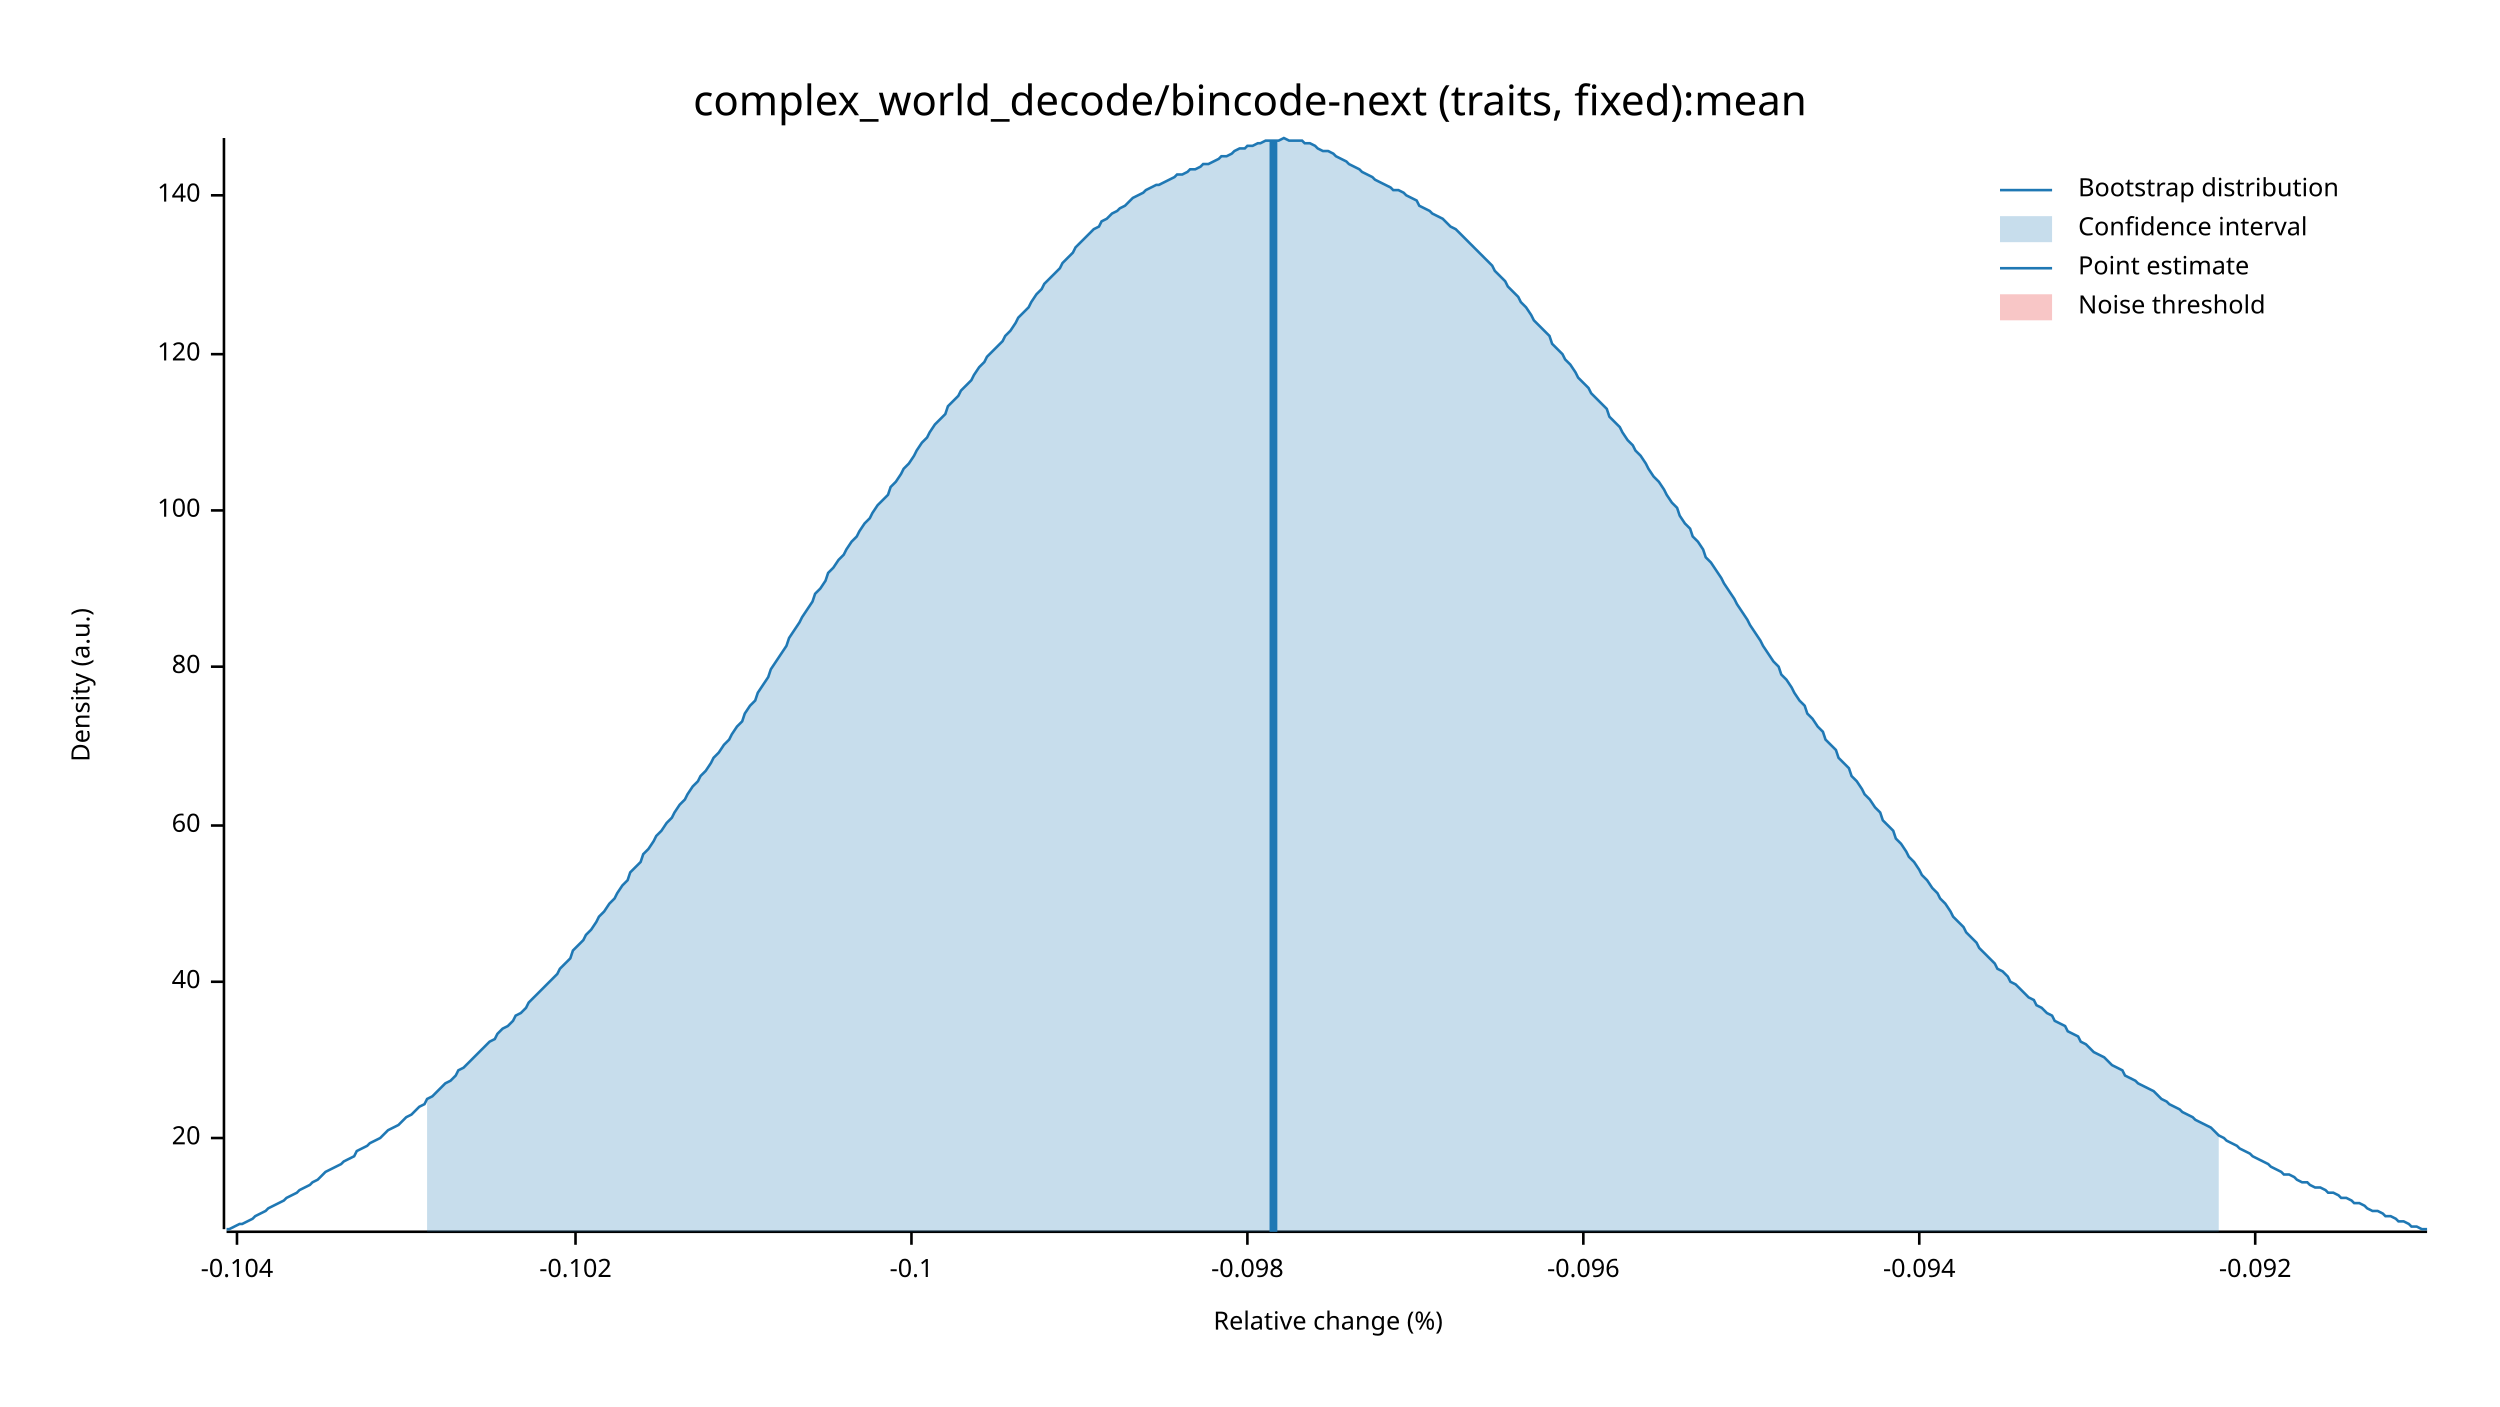
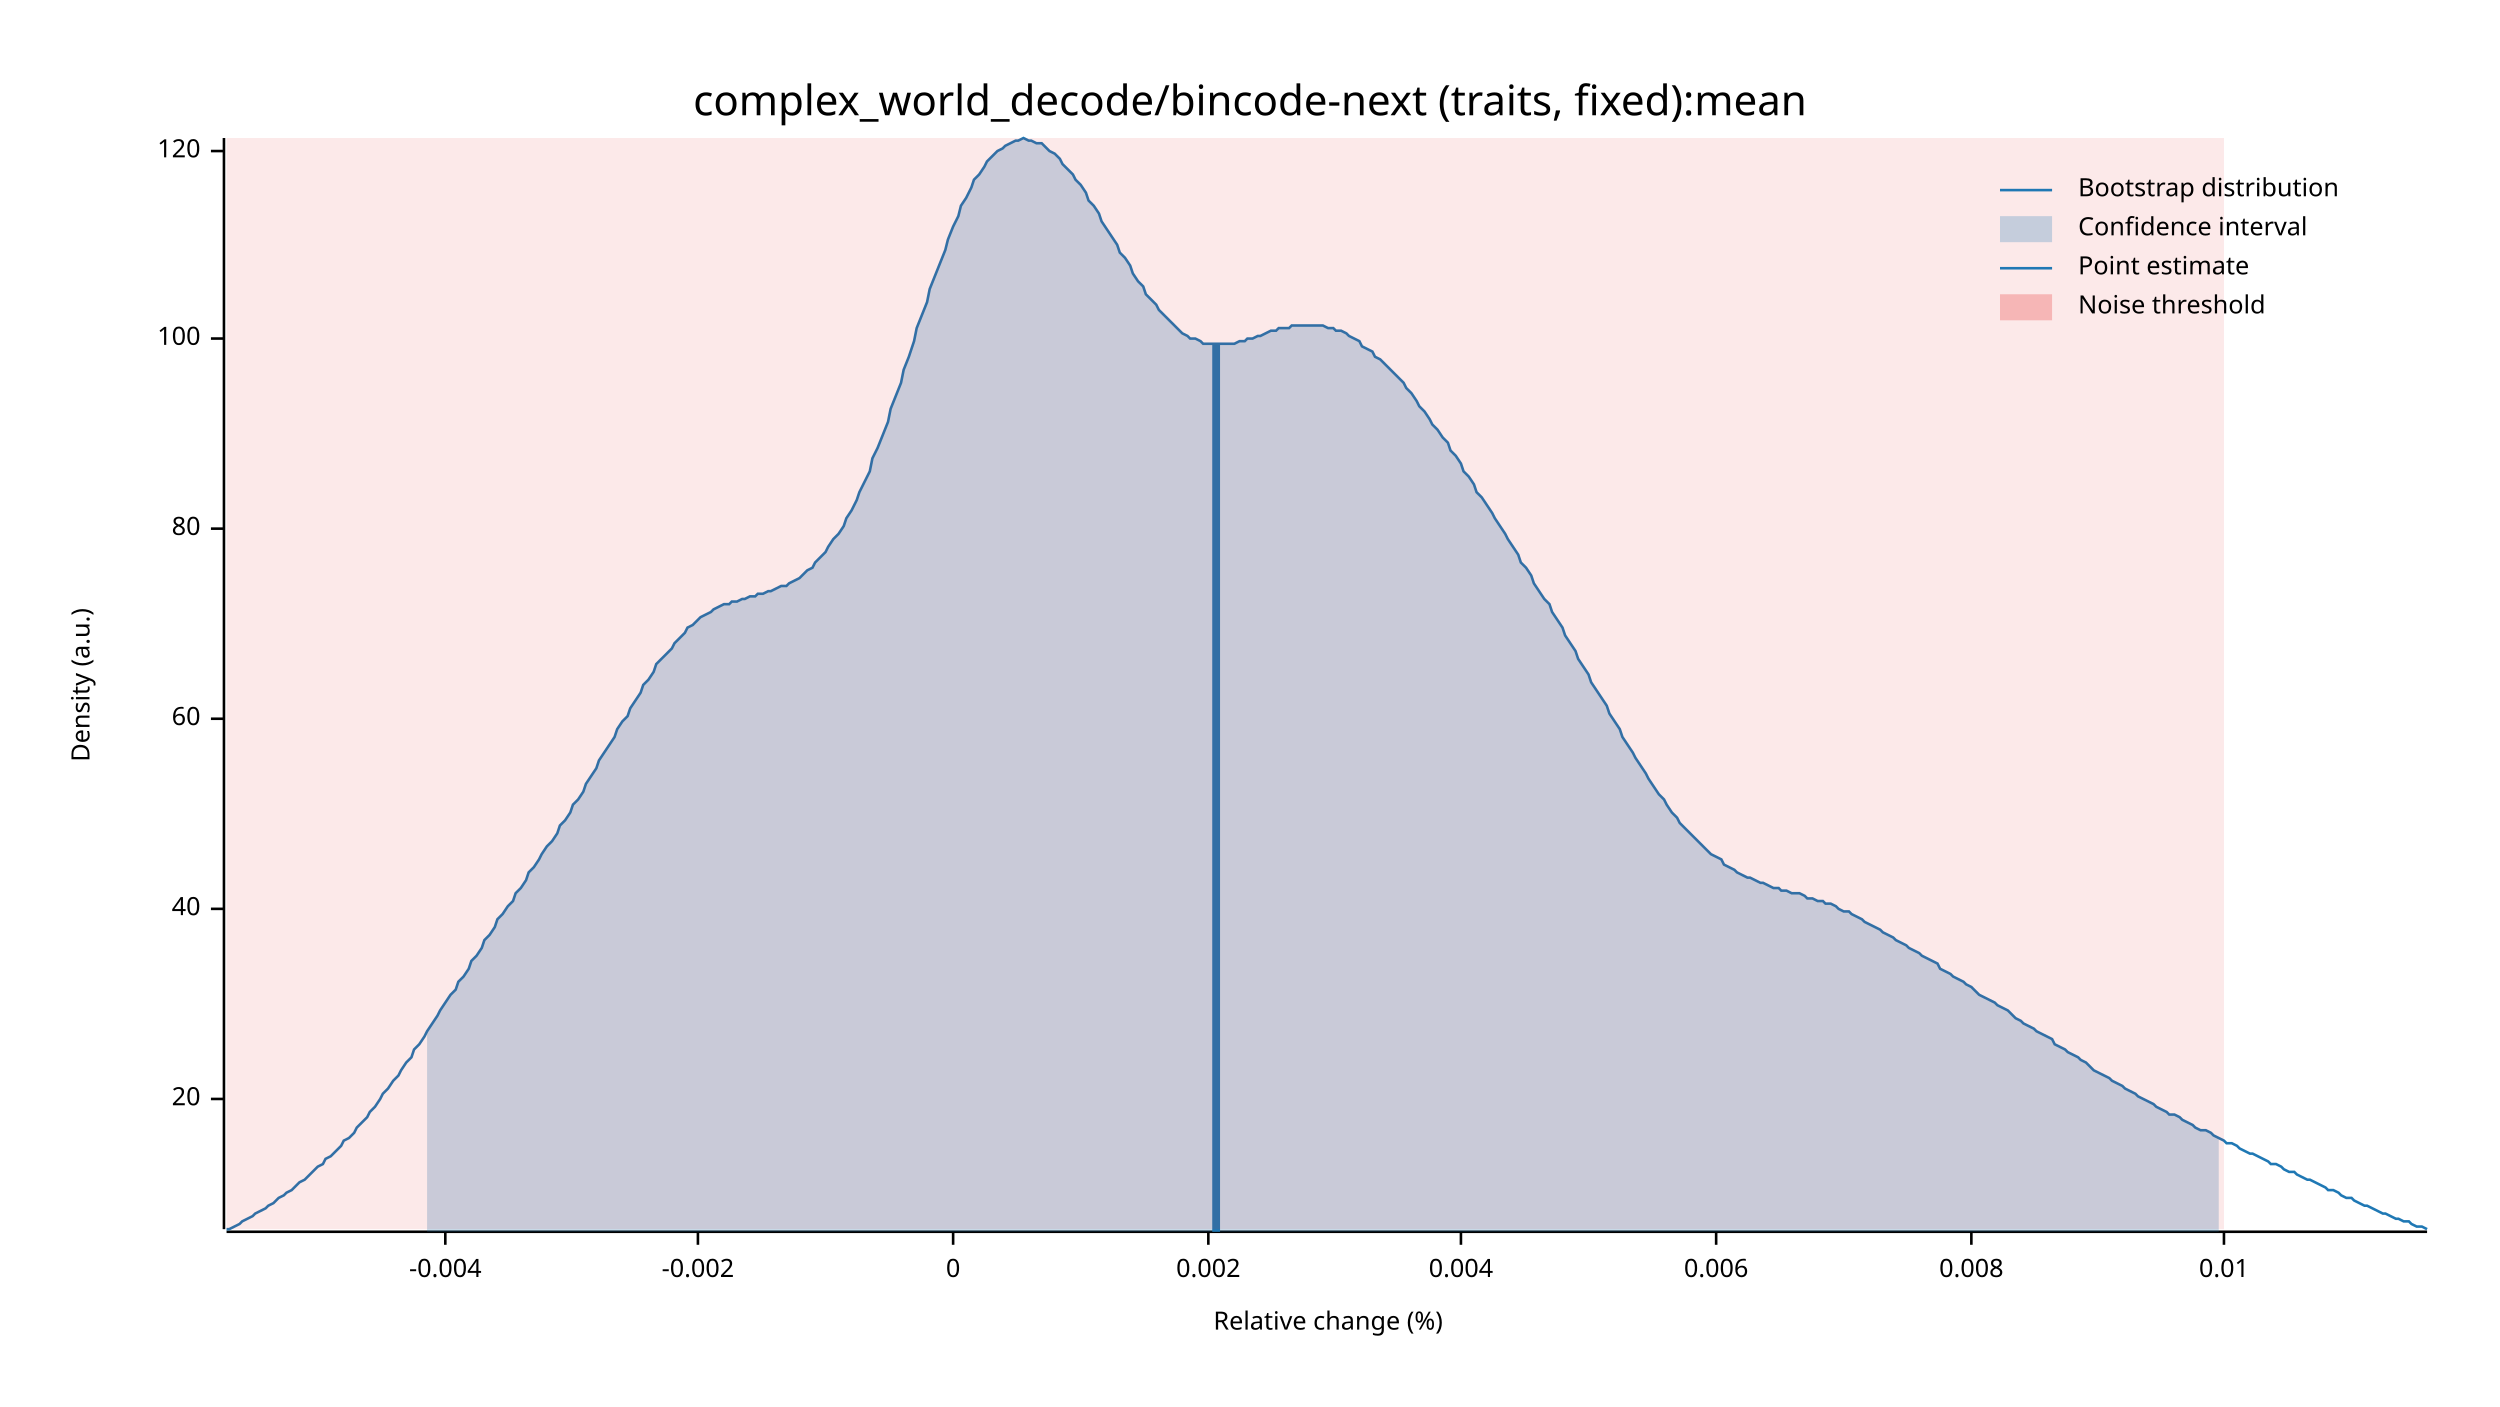
<svg xmlns="http://www.w3.org/2000/svg" width="960" height="540" viewBox="0 0 960 540">
  <text x="480" y="32" dy="0.76em" text-anchor="middle" font-family="sans-serif" font-size="16.129" opacity="1" fill="#000000">
complex_world_decode/bincode-next (traits, fixed):mean
</text>
  <text x="27" y="263" dy="0.76em" text-anchor="middle" font-family="sans-serif" font-size="9.677" opacity="1" fill="#000000" transform="rotate(270, 27, 263)">
Density (a.u.)
</text>
  <text x="510" y="513" dy="-0.5ex" text-anchor="middle" font-family="sans-serif" font-size="9.677" opacity="1" fill="#000000">
Relative change (%)
</text>
  <polyline fill="none" opacity="1" stroke="#000000" stroke-width="1" points="86,53 86,472 " />
-   <text x="77" y="437" dy="0.5ex" text-anchor="end" font-family="sans-serif" font-size="9.677" opacity="1" fill="#000000">
+   <text x="77" y="422" dy="0.5ex" text-anchor="end" font-family="sans-serif" font-size="9.677" opacity="1" fill="#000000">
20
</text>
-   <polyline fill="none" opacity="1" stroke="#000000" stroke-width="1" points="81,437 86,437 " />
-   <text x="77" y="377" dy="0.5ex" text-anchor="end" font-family="sans-serif" font-size="9.677" opacity="1" fill="#000000">
+   <polyline fill="none" opacity="1" stroke="#000000" stroke-width="1" points="81,422 86,422 " />
+   <text x="77" y="349" dy="0.5ex" text-anchor="end" font-family="sans-serif" font-size="9.677" opacity="1" fill="#000000">
40
</text>
-   <polyline fill="none" opacity="1" stroke="#000000" stroke-width="1" points="81,377 86,377 " />
-   <text x="77" y="317" dy="0.5ex" text-anchor="end" font-family="sans-serif" font-size="9.677" opacity="1" fill="#000000">
+   <polyline fill="none" opacity="1" stroke="#000000" stroke-width="1" points="81,349 86,349 " />
+   <text x="77" y="276" dy="0.5ex" text-anchor="end" font-family="sans-serif" font-size="9.677" opacity="1" fill="#000000">
60
</text>
-   <polyline fill="none" opacity="1" stroke="#000000" stroke-width="1" points="81,317 86,317 " />
-   <text x="77" y="256" dy="0.5ex" text-anchor="end" font-family="sans-serif" font-size="9.677" opacity="1" fill="#000000">
+   <polyline fill="none" opacity="1" stroke="#000000" stroke-width="1" points="81,276 86,276 " />
+   <text x="77" y="203" dy="0.5ex" text-anchor="end" font-family="sans-serif" font-size="9.677" opacity="1" fill="#000000">
80
</text>
-   <polyline fill="none" opacity="1" stroke="#000000" stroke-width="1" points="81,256 86,256 " />
-   <text x="77" y="196" dy="0.5ex" text-anchor="end" font-family="sans-serif" font-size="9.677" opacity="1" fill="#000000">
+   <polyline fill="none" opacity="1" stroke="#000000" stroke-width="1" points="81,203 86,203 " />
+   <text x="77" y="130" dy="0.5ex" text-anchor="end" font-family="sans-serif" font-size="9.677" opacity="1" fill="#000000">
100
</text>
-   <polyline fill="none" opacity="1" stroke="#000000" stroke-width="1" points="81,196 86,196 " />
-   <text x="77" y="136" dy="0.5ex" text-anchor="end" font-family="sans-serif" font-size="9.677" opacity="1" fill="#000000">
+   <polyline fill="none" opacity="1" stroke="#000000" stroke-width="1" points="81,130 86,130 " />
+   <text x="77" y="58" dy="0.5ex" text-anchor="end" font-family="sans-serif" font-size="9.677" opacity="1" fill="#000000">
120
</text>
-   <polyline fill="none" opacity="1" stroke="#000000" stroke-width="1" points="81,136 86,136 " />
-   <text x="77" y="75" dy="0.5ex" text-anchor="end" font-family="sans-serif" font-size="9.677" opacity="1" fill="#000000">
- 140
+   <polyline fill="none" opacity="1" stroke="#000000" stroke-width="1" points="81,58 86,58 " />
+   <polyline fill="none" opacity="1" stroke="#000000" stroke-width="1" points="87,473 932,473 " />
+   <text x="171" y="483" dy="0.76em" text-anchor="middle" font-family="sans-serif" font-size="9.677" opacity="1" fill="#000000">
+ -0.004
</text>
-   <polyline fill="none" opacity="1" stroke="#000000" stroke-width="1" points="81,75 86,75 " />
-   <polyline fill="none" opacity="1" stroke="#000000" stroke-width="1" points="87,473 932,473 " />
-   <text x="91" y="483" dy="0.76em" text-anchor="middle" font-family="sans-serif" font-size="9.677" opacity="1" fill="#000000">
- -0.104
+   <polyline fill="none" opacity="1" stroke="#000000" stroke-width="1" points="171,473 171,478 " />
+   <text x="268" y="483" dy="0.76em" text-anchor="middle" font-family="sans-serif" font-size="9.677" opacity="1" fill="#000000">
+ -0.002
</text>
-   <polyline fill="none" opacity="1" stroke="#000000" stroke-width="1" points="91,473 91,478 " />
-   <text x="221" y="483" dy="0.76em" text-anchor="middle" font-family="sans-serif" font-size="9.677" opacity="1" fill="#000000">
- -0.102
+   <polyline fill="none" opacity="1" stroke="#000000" stroke-width="1" points="268,473 268,478 " />
+   <text x="366" y="483" dy="0.76em" text-anchor="middle" font-family="sans-serif" font-size="9.677" opacity="1" fill="#000000">
+ 0
</text>
-   <polyline fill="none" opacity="1" stroke="#000000" stroke-width="1" points="221,473 221,478 " />
-   <text x="350" y="483" dy="0.76em" text-anchor="middle" font-family="sans-serif" font-size="9.677" opacity="1" fill="#000000">
- -0.1
+   <polyline fill="none" opacity="1" stroke="#000000" stroke-width="1" points="366,473 366,478 " />
+   <text x="464" y="483" dy="0.76em" text-anchor="middle" font-family="sans-serif" font-size="9.677" opacity="1" fill="#000000">
+ 0.002
</text>
-   <polyline fill="none" opacity="1" stroke="#000000" stroke-width="1" points="350,473 350,478 " />
-   <text x="479" y="483" dy="0.76em" text-anchor="middle" font-family="sans-serif" font-size="9.677" opacity="1" fill="#000000">
- -0.098
+   <polyline fill="none" opacity="1" stroke="#000000" stroke-width="1" points="464,473 464,478 " />
+   <text x="561" y="483" dy="0.76em" text-anchor="middle" font-family="sans-serif" font-size="9.677" opacity="1" fill="#000000">
+ 0.004
</text>
-   <polyline fill="none" opacity="1" stroke="#000000" stroke-width="1" points="479,473 479,478 " />
-   <text x="608" y="483" dy="0.76em" text-anchor="middle" font-family="sans-serif" font-size="9.677" opacity="1" fill="#000000">
- -0.096
+   <polyline fill="none" opacity="1" stroke="#000000" stroke-width="1" points="561,473 561,478 " />
+   <text x="659" y="483" dy="0.76em" text-anchor="middle" font-family="sans-serif" font-size="9.677" opacity="1" fill="#000000">
+ 0.006
</text>
-   <polyline fill="none" opacity="1" stroke="#000000" stroke-width="1" points="608,473 608,478 " />
-   <text x="737" y="483" dy="0.76em" text-anchor="middle" font-family="sans-serif" font-size="9.677" opacity="1" fill="#000000">
- -0.094
+   <polyline fill="none" opacity="1" stroke="#000000" stroke-width="1" points="659,473 659,478 " />
+   <text x="757" y="483" dy="0.76em" text-anchor="middle" font-family="sans-serif" font-size="9.677" opacity="1" fill="#000000">
+ 0.008
</text>
-   <polyline fill="none" opacity="1" stroke="#000000" stroke-width="1" points="737,473 737,478 " />
-   <text x="866" y="483" dy="0.76em" text-anchor="middle" font-family="sans-serif" font-size="9.677" opacity="1" fill="#000000">
- -0.092
+   <polyline fill="none" opacity="1" stroke="#000000" stroke-width="1" points="757,473 757,478 " />
+   <text x="854" y="483" dy="0.76em" text-anchor="middle" font-family="sans-serif" font-size="9.677" opacity="1" fill="#000000">
+ 0.01
</text>
-   <polyline fill="none" opacity="1" stroke="#000000" stroke-width="1" points="866,473 866,478 " />
-   <polyline fill="none" opacity="1" stroke="#1F78B4" stroke-width="1" points="87,472 88,472 90,471 92,470 93,470 95,469 97,468 98,467 100,466 102,465 103,464 105,463 107,462 109,461 110,460 112,459 114,458 115,457 117,456 119,455 120,454 122,453 124,451 125,450 127,449 129,448 131,447 132,446 134,445 136,444 137,442 139,441 141,440 142,439 144,438 146,437 147,436 149,434 151,433 153,432 154,431 156,429 158,428 159,427 161,425 163,424 164,422 166,421 168,419 169,418 171,416 173,415 175,413 176,411 178,410 180,408 181,407 183,405 185,403 186,402 188,400 190,399 191,397 193,395 195,394 197,392 198,390 200,389 202,387 203,385 205,383 207,381 208,380 210,378 212,376 214,374 215,372 217,370 219,368 220,365 222,363 224,361 225,359 227,357 229,354 230,352 232,350 234,347 236,345 237,343 239,340 241,338 242,335 244,333 246,331 247,328 249,326 251,323 252,321 254,319 256,316 258,314 259,312 261,309 263,307 264,305 266,302 268,300 269,298 271,296 273,293 274,291 276,289 278,286 280,284 281,282 283,279 285,277 286,274 288,271 290,269 291,266 293,263 295,260 296,257 298,254 300,251 302,248 303,245 305,242 307,239 308,237 310,234 312,231 313,228 315,226 317,223 318,220 320,218 322,215 324,213 325,211 327,208 329,206 330,204 332,201 334,199 335,197 337,194 339,192 341,190 342,187 344,185 346,182 347,180 349,178 351,175 352,173 354,170 356,168 357,166 359,163 361,161 363,159 364,156 366,154 368,152 369,150 371,148 373,146 374,144 376,141 378,139 379,137 381,135 383,133 385,131 386,129 388,127 390,124 391,122 393,120 395,118 396,116 398,113 400,111 401,109 403,107 405,105 407,103 408,101 410,99 412,97 413,95 415,93 417,91 418,90 420,88 422,87 423,85 425,84 427,82 429,81 430,80 432,79 434,77 435,76 437,75 439,74 440,73 442,72 444,71 445,71 447,70 449,69 451,68 452,67 454,67 456,66 457,65 459,65 461,64 462,63 464,63 466,62 468,61 469,60 471,60 473,59 474,58 476,57 478,57 479,56 481,56 483,55 484,55 486,54 488,54 490,54 491,54 493,53 495,54 496,54 498,54 500,54 501,55 503,55 505,56 506,57 508,58 510,58 512,59 513,60 515,61 517,62 518,63 520,64 522,65 523,66 525,67 527,68 528,69 530,70 532,71 534,72 535,73 537,73 539,74 540,75 542,76 544,77 545,79 547,80 549,81 550,82 552,83 554,84 556,86 557,87 559,88 561,90 562,91 564,93 566,95 567,96 569,98 571,100 573,102 574,104 576,106 578,108 579,110 581,112 583,114 584,116 586,118 588,121 589,123 591,125 593,127 595,129 596,132 598,134 600,136 601,138 603,140 605,143 606,145 608,147 610,149 611,151 613,153 615,155 617,157 618,160 620,162 622,164 623,166 625,169 627,171 628,173 630,175 632,178 633,180 635,183 637,185 639,188 640,190 642,193 644,195 645,198 647,201 649,203 650,206 652,208 654,211 655,214 657,216 659,219 661,222 662,224 664,227 666,230 667,232 669,235 671,238 672,240 674,243 676,246 677,248 679,251 681,254 683,256 684,259 686,261 688,264 689,266 691,269 693,271 694,274 696,276 698,279 700,281 701,284 703,286 705,288 706,291 708,293 710,295 711,298 713,300 715,303 716,305 718,307 720,310 722,312 723,315 725,317 727,319 728,322 730,324 732,327 733,329 735,331 737,334 738,336 740,338 742,341 744,343 745,345 747,347 749,350 750,352 752,354 754,356 755,358 757,360 759,362 760,364 762,366 764,368 766,370 767,372 769,373 771,375 772,377 774,378 776,380 777,381 779,383 781,384 782,386 784,387 786,389 788,390 789,392 791,393 793,394 794,396 796,397 798,398 799,400 801,401 803,403 804,404 806,405 808,406 810,408 811,409 813,410 815,411 816,413 818,414 820,415 821,416 823,417 825,418 827,419 828,420 830,422 832,423 833,424 835,425 837,426 838,427 840,428 842,429 843,430 845,431 847,432 849,433 850,434 852,436 854,437 855,438 857,439 859,440 860,441 862,442 864,443 865,444 867,445 869,446 871,447 872,448 874,449 876,450 877,451 879,451 881,452 882,453 884,454 886,454 887,455 889,456 891,456 893,457 894,458 896,458 898,459 899,460 901,460 903,461 904,462 906,462 908,463 909,464 911,465 913,465 915,466 916,467 918,467 920,468 921,469 923,469 925,470 926,471 928,471 930,472 932,472 " />
-   <polygon opacity="0.25" fill="#1F78B4" points="164,422 166,421 168,419 169,418 171,416 173,415 175,413 176,411 178,410 180,408 181,407 183,405 185,403 186,402 188,400 190,399 191,397 193,395 195,394 197,392 198,390 200,389 202,387 203,385 205,383 207,381 208,380 210,378 212,376 214,374 215,372 217,370 219,368 220,365 222,363 224,361 225,359 227,357 229,354 230,352 232,350 234,347 236,345 237,343 239,340 241,338 242,335 244,333 246,331 247,328 249,326 251,323 252,321 254,319 256,316 258,314 259,312 261,309 263,307 264,305 266,302 268,300 269,298 271,296 273,293 274,291 276,289 278,286 280,284 281,282 283,279 285,277 286,274 288,271 290,269 291,266 293,263 295,260 296,257 298,254 300,251 302,248 303,245 305,242 307,239 308,237 310,234 312,231 313,228 315,226 317,223 318,220 320,218 322,215 324,213 325,211 327,208 329,206 330,204 332,201 334,199 335,197 337,194 339,192 341,190 342,187 344,185 346,182 347,180 349,178 351,175 352,173 354,170 356,168 357,166 359,163 361,161 363,159 364,156 366,154 368,152 369,150 371,148 373,146 374,144 376,141 378,139 379,137 381,135 383,133 385,131 386,129 388,127 390,124 391,122 393,120 395,118 396,116 398,113 400,111 401,109 403,107 405,105 407,103 408,101 410,99 412,97 413,95 415,93 417,91 418,90 420,88 422,87 423,85 425,84 427,82 429,81 430,80 432,79 434,77 435,76 437,75 439,74 440,73 442,72 444,71 445,71 447,70 449,69 451,68 452,67 454,67 456,66 457,65 459,65 461,64 462,63 464,63 466,62 468,61 469,60 471,60 473,59 474,58 476,57 478,57 479,56 481,56 483,55 484,55 486,54 488,54 490,54 491,54 493,53 495,54 496,54 498,54 500,54 501,55 503,55 505,56 506,57 508,58 510,58 512,59 513,60 515,61 517,62 518,63 520,64 522,65 523,66 525,67 527,68 528,69 530,70 532,71 534,72 535,73 537,73 539,74 540,75 542,76 544,77 545,79 547,80 549,81 550,82 552,83 554,84 556,86 557,87 559,88 561,90 562,91 564,93 566,95 567,96 569,98 571,100 573,102 574,104 576,106 578,108 579,110 581,112 583,114 584,116 586,118 588,121 589,123 591,125 593,127 595,129 596,132 598,134 600,136 601,138 603,140 605,143 606,145 608,147 610,149 611,151 613,153 615,155 617,157 618,160 620,162 622,164 623,166 625,169 627,171 628,173 630,175 632,178 633,180 635,183 637,185 639,188 640,190 642,193 644,195 645,198 647,201 649,203 650,206 652,208 654,211 655,214 657,216 659,219 661,222 662,224 664,227 666,230 667,232 669,235 671,238 672,240 674,243 676,246 677,248 679,251 681,254 683,256 684,259 686,261 688,264 689,266 691,269 693,271 694,274 696,276 698,279 700,281 701,284 703,286 705,288 706,291 708,293 710,295 711,298 713,300 715,303 716,305 718,307 720,310 722,312 723,315 725,317 727,319 728,322 730,324 732,327 733,329 735,331 737,334 738,336 740,338 742,341 744,343 745,345 747,347 749,350 750,352 752,354 754,356 755,358 757,360 759,362 760,364 762,366 764,368 766,370 767,372 769,373 771,375 772,377 774,378 776,380 777,381 779,383 781,384 782,386 784,387 786,389 788,390 789,392 791,393 793,394 794,396 796,397 798,398 799,400 801,401 803,403 804,404 806,405 808,406 810,408 811,409 813,410 815,411 816,413 818,414 820,415 821,416 823,417 825,418 827,419 828,420 830,422 832,423 833,424 835,425 837,426 838,427 840,428 842,429 843,430 845,431 847,432 849,433 850,434 852,436 852,473 164,473 " />
-   <polyline fill="none" opacity="1" stroke="#1F78B4" stroke-width="3" points="489,473 489,54 " />
-   <rect x="509" y="53" width="0" height="419" opacity="0.1" fill="#E31A1C" stroke="none" />
+   <polyline fill="none" opacity="1" stroke="#000000" stroke-width="1" points="854,473 854,478 " />
+   <polyline fill="none" opacity="1" stroke="#1F78B4" stroke-width="1" points="87,472 88,472 90,471 92,470 93,469 95,468 97,467 98,466 100,465 102,464 103,463 105,462 107,460 109,459 110,458 112,457 114,455 115,454 117,453 119,451 120,450 122,448 124,447 125,445 127,444 129,442 131,440 132,438 134,437 136,435 137,433 139,431 141,429 142,427 144,425 146,422 147,420 149,418 151,415 153,413 154,411 156,408 158,406 159,403 161,401 163,398 164,396 166,393 168,390 169,388 171,385 173,382 175,380 176,377 178,375 180,372 181,369 183,367 185,364 186,361 188,359 190,356 191,353 193,351 195,348 197,346 198,343 200,341 202,338 203,335 205,333 207,330 208,328 210,325 212,323 214,320 215,317 217,315 219,312 220,309 222,307 224,304 225,301 227,298 229,295 230,292 232,289 234,286 236,283 237,280 239,277 241,275 242,272 244,269 246,266 247,263 249,261 251,258 252,255 254,253 256,251 258,249 259,247 261,245 263,243 264,241 266,240 268,238 269,237 271,236 273,235 274,234 276,233 278,232 280,232 281,231 283,231 285,230 286,230 288,229 290,229 291,228 293,228 295,227 296,227 298,226 300,225 302,225 303,224 305,223 307,222 308,221 310,219 312,218 313,216 315,214 317,212 318,210 320,207 322,205 324,202 325,199 327,196 329,192 330,189 332,185 334,181 335,176 337,172 339,167 341,162 342,157 344,152 346,147 347,142 349,137 351,131 352,126 354,121 356,116 357,111 359,106 361,101 363,96 364,92 366,87 368,83 369,79 371,76 373,72 374,69 376,67 378,64 379,62 381,60 383,58 385,57 386,56 388,55 390,54 391,54 393,53 395,54 396,54 398,55 400,55 401,56 403,58 405,59 407,61 408,63 410,65 412,67 413,69 415,71 417,74 418,77 420,79 422,82 423,85 425,88 427,91 429,94 430,97 432,99 434,102 435,105 437,108 439,110 440,113 442,115 444,117 445,119 447,121 449,123 451,125 452,126 454,128 456,129 457,130 459,130 461,131 462,132 464,132 466,132 468,132 469,132 471,132 473,132 474,132 476,131 478,131 479,130 481,130 483,129 484,129 486,128 488,127 490,127 491,126 493,126 495,126 496,125 498,125 500,125 501,125 503,125 505,125 506,125 508,125 510,126 512,126 513,127 515,127 517,128 518,129 520,130 522,131 523,133 525,134 527,135 528,137 530,138 532,140 534,142 535,143 537,145 539,147 540,149 542,151 544,154 545,156 547,158 549,161 550,163 552,165 554,168 556,170 557,173 559,175 561,178 562,181 564,183 566,186 567,189 569,191 571,194 573,197 574,199 576,202 578,205 579,207 581,210 583,213 584,216 586,218 588,221 589,224 591,227 593,230 595,232 596,235 598,238 600,241 601,244 603,247 605,250 606,253 608,256 610,259 611,262 613,265 615,268 617,271 618,274 620,277 622,280 623,283 625,286 627,289 628,291 630,294 632,297 633,299 635,302 637,305 639,307 640,309 642,312 644,314 645,316 647,318 649,320 650,321 652,323 654,325 655,326 657,328 659,329 661,330 662,332 664,333 666,334 667,335 669,336 671,337 672,337 674,338 676,339 677,339 679,340 681,341 683,341 684,342 686,342 688,343 689,343 691,343 693,344 694,345 696,345 698,346 700,346 701,347 703,347 705,348 706,349 708,350 710,350 711,351 713,352 715,353 716,354 718,355 720,356 722,357 723,358 725,359 727,360 728,361 730,362 732,363 733,364 735,365 737,366 738,367 740,368 742,369 744,370 745,372 747,373 749,374 750,375 752,376 754,377 755,378 757,379 759,381 760,382 762,383 764,384 766,385 767,386 769,387 771,388 772,389 774,391 776,392 777,393 779,394 781,395 782,396 784,397 786,398 788,399 789,401 791,402 793,403 794,404 796,405 798,406 799,407 801,408 803,410 804,411 806,412 808,413 810,414 811,415 813,416 815,417 816,418 818,419 820,420 821,421 823,422 825,423 827,424 828,425 830,426 832,427 833,428 835,428 837,429 838,430 840,431 842,432 843,433 845,434 847,434 849,435 850,436 852,437 854,438 855,439 857,439 859,440 860,441 862,442 864,443 865,443 867,444 869,445 871,446 872,447 874,447 876,448 877,449 879,450 881,450 882,451 884,452 886,453 887,453 889,454 891,455 893,456 894,457 896,457 898,458 899,459 901,460 903,460 904,461 906,462 908,463 909,463 911,464 913,465 915,466 916,466 918,467 920,468 921,468 923,469 925,469 926,470 928,471 930,471 932,472 " />
+   <polygon opacity="0.25" fill="#1F78B4" points="164,396 166,393 168,390 169,388 171,385 173,382 175,380 176,377 178,375 180,372 181,369 183,367 185,364 186,361 188,359 190,356 191,353 193,351 195,348 197,346 198,343 200,341 202,338 203,335 205,333 207,330 208,328 210,325 212,323 214,320 215,317 217,315 219,312 220,309 222,307 224,304 225,301 227,298 229,295 230,292 232,289 234,286 236,283 237,280 239,277 241,275 242,272 244,269 246,266 247,263 249,261 251,258 252,255 254,253 256,251 258,249 259,247 261,245 263,243 264,241 266,240 268,238 269,237 271,236 273,235 274,234 276,233 278,232 280,232 281,231 283,231 285,230 286,230 288,229 290,229 291,228 293,228 295,227 296,227 298,226 300,225 302,225 303,224 305,223 307,222 308,221 310,219 312,218 313,216 315,214 317,212 318,210 320,207 322,205 324,202 325,199 327,196 329,192 330,189 332,185 334,181 335,176 337,172 339,167 341,162 342,157 344,152 346,147 347,142 349,137 351,131 352,126 354,121 356,116 357,111 359,106 361,101 363,96 364,92 366,87 368,83 369,79 371,76 373,72 374,69 376,67 378,64 379,62 381,60 383,58 385,57 386,56 388,55 390,54 391,54 393,53 395,54 396,54 398,55 400,55 401,56 403,58 405,59 407,61 408,63 410,65 412,67 413,69 415,71 417,74 418,77 420,79 422,82 423,85 425,88 427,91 429,94 430,97 432,99 434,102 435,105 437,108 439,110 440,113 442,115 444,117 445,119 447,121 449,123 451,125 452,126 454,128 456,129 457,130 459,130 461,131 462,132 464,132 466,132 468,132 469,132 471,132 473,132 474,132 476,131 478,131 479,130 481,130 483,129 484,129 486,128 488,127 490,127 491,126 493,126 495,126 496,125 498,125 500,125 501,125 503,125 505,125 506,125 508,125 510,126 512,126 513,127 515,127 517,128 518,129 520,130 522,131 523,133 525,134 527,135 528,137 530,138 532,140 534,142 535,143 537,145 539,147 540,149 542,151 544,154 545,156 547,158 549,161 550,163 552,165 554,168 556,170 557,173 559,175 561,178 562,181 564,183 566,186 567,189 569,191 571,194 573,197 574,199 576,202 578,205 579,207 581,210 583,213 584,216 586,218 588,221 589,224 591,227 593,230 595,232 596,235 598,238 600,241 601,244 603,247 605,250 606,253 608,256 610,259 611,262 613,265 615,268 617,271 618,274 620,277 622,280 623,283 625,286 627,289 628,291 630,294 632,297 633,299 635,302 637,305 639,307 640,309 642,312 644,314 645,316 647,318 649,320 650,321 652,323 654,325 655,326 657,328 659,329 661,330 662,332 664,333 666,334 667,335 669,336 671,337 672,337 674,338 676,339 677,339 679,340 681,341 683,341 684,342 686,342 688,343 689,343 691,343 693,344 694,345 696,345 698,346 700,346 701,347 703,347 705,348 706,349 708,350 710,350 711,351 713,352 715,353 716,354 718,355 720,356 722,357 723,358 725,359 727,360 728,361 730,362 732,363 733,364 735,365 737,366 738,367 740,368 742,369 744,370 745,372 747,373 749,374 750,375 752,376 754,377 755,378 757,379 759,381 760,382 762,383 764,384 766,385 767,386 769,387 771,388 772,389 774,391 776,392 777,393 779,394 781,395 782,396 784,397 786,398 788,399 789,401 791,402 793,403 794,404 796,405 798,406 799,407 801,408 803,410 804,411 806,412 808,413 810,414 811,415 813,416 815,417 816,418 818,419 820,420 821,421 823,422 825,423 827,424 828,425 830,426 832,427 833,428 835,428 837,429 838,430 840,431 842,432 843,433 845,434 847,434 849,435 850,436 852,437 852,473 164,473 " />
+   <polyline fill="none" opacity="1" stroke="#1F78B4" stroke-width="3" points="467,473 467,132 " />
+   <rect x="87" y="53" width="767" height="419" opacity="0.1" fill="#E31A1C" stroke="none" />
  <text x="798" y="68" dy="0.76em" text-anchor="start" font-family="sans-serif" font-size="9.677" opacity="1" fill="#000000">
Bootstrap distribution
</text>
  <text x="798" y="83" dy="0.76em" text-anchor="start" font-family="sans-serif" font-size="9.677" opacity="1" fill="#000000">
Confidence interval
</text>
  <text x="798" y="98" dy="0.76em" text-anchor="start" font-family="sans-serif" font-size="9.677" opacity="1" fill="#000000">
Point estimate
</text>
  <text x="798" y="113" dy="0.76em" text-anchor="start" font-family="sans-serif" font-size="9.677" opacity="1" fill="#000000">
Noise threshold
</text>
  <polyline fill="none" opacity="1" stroke="#1F78B4" stroke-width="1" points="768,73 788,73 " />
  <rect x="768" y="83" width="20" height="10" opacity="0.25" fill="#1F78B4" stroke="none" />
  <polyline fill="none" opacity="1" stroke="#1F78B4" stroke-width="1" points="768,103 788,103 " />
  <rect x="768" y="113" width="20" height="10" opacity="0.25" fill="#E31A1C" stroke="none" />
</svg>
